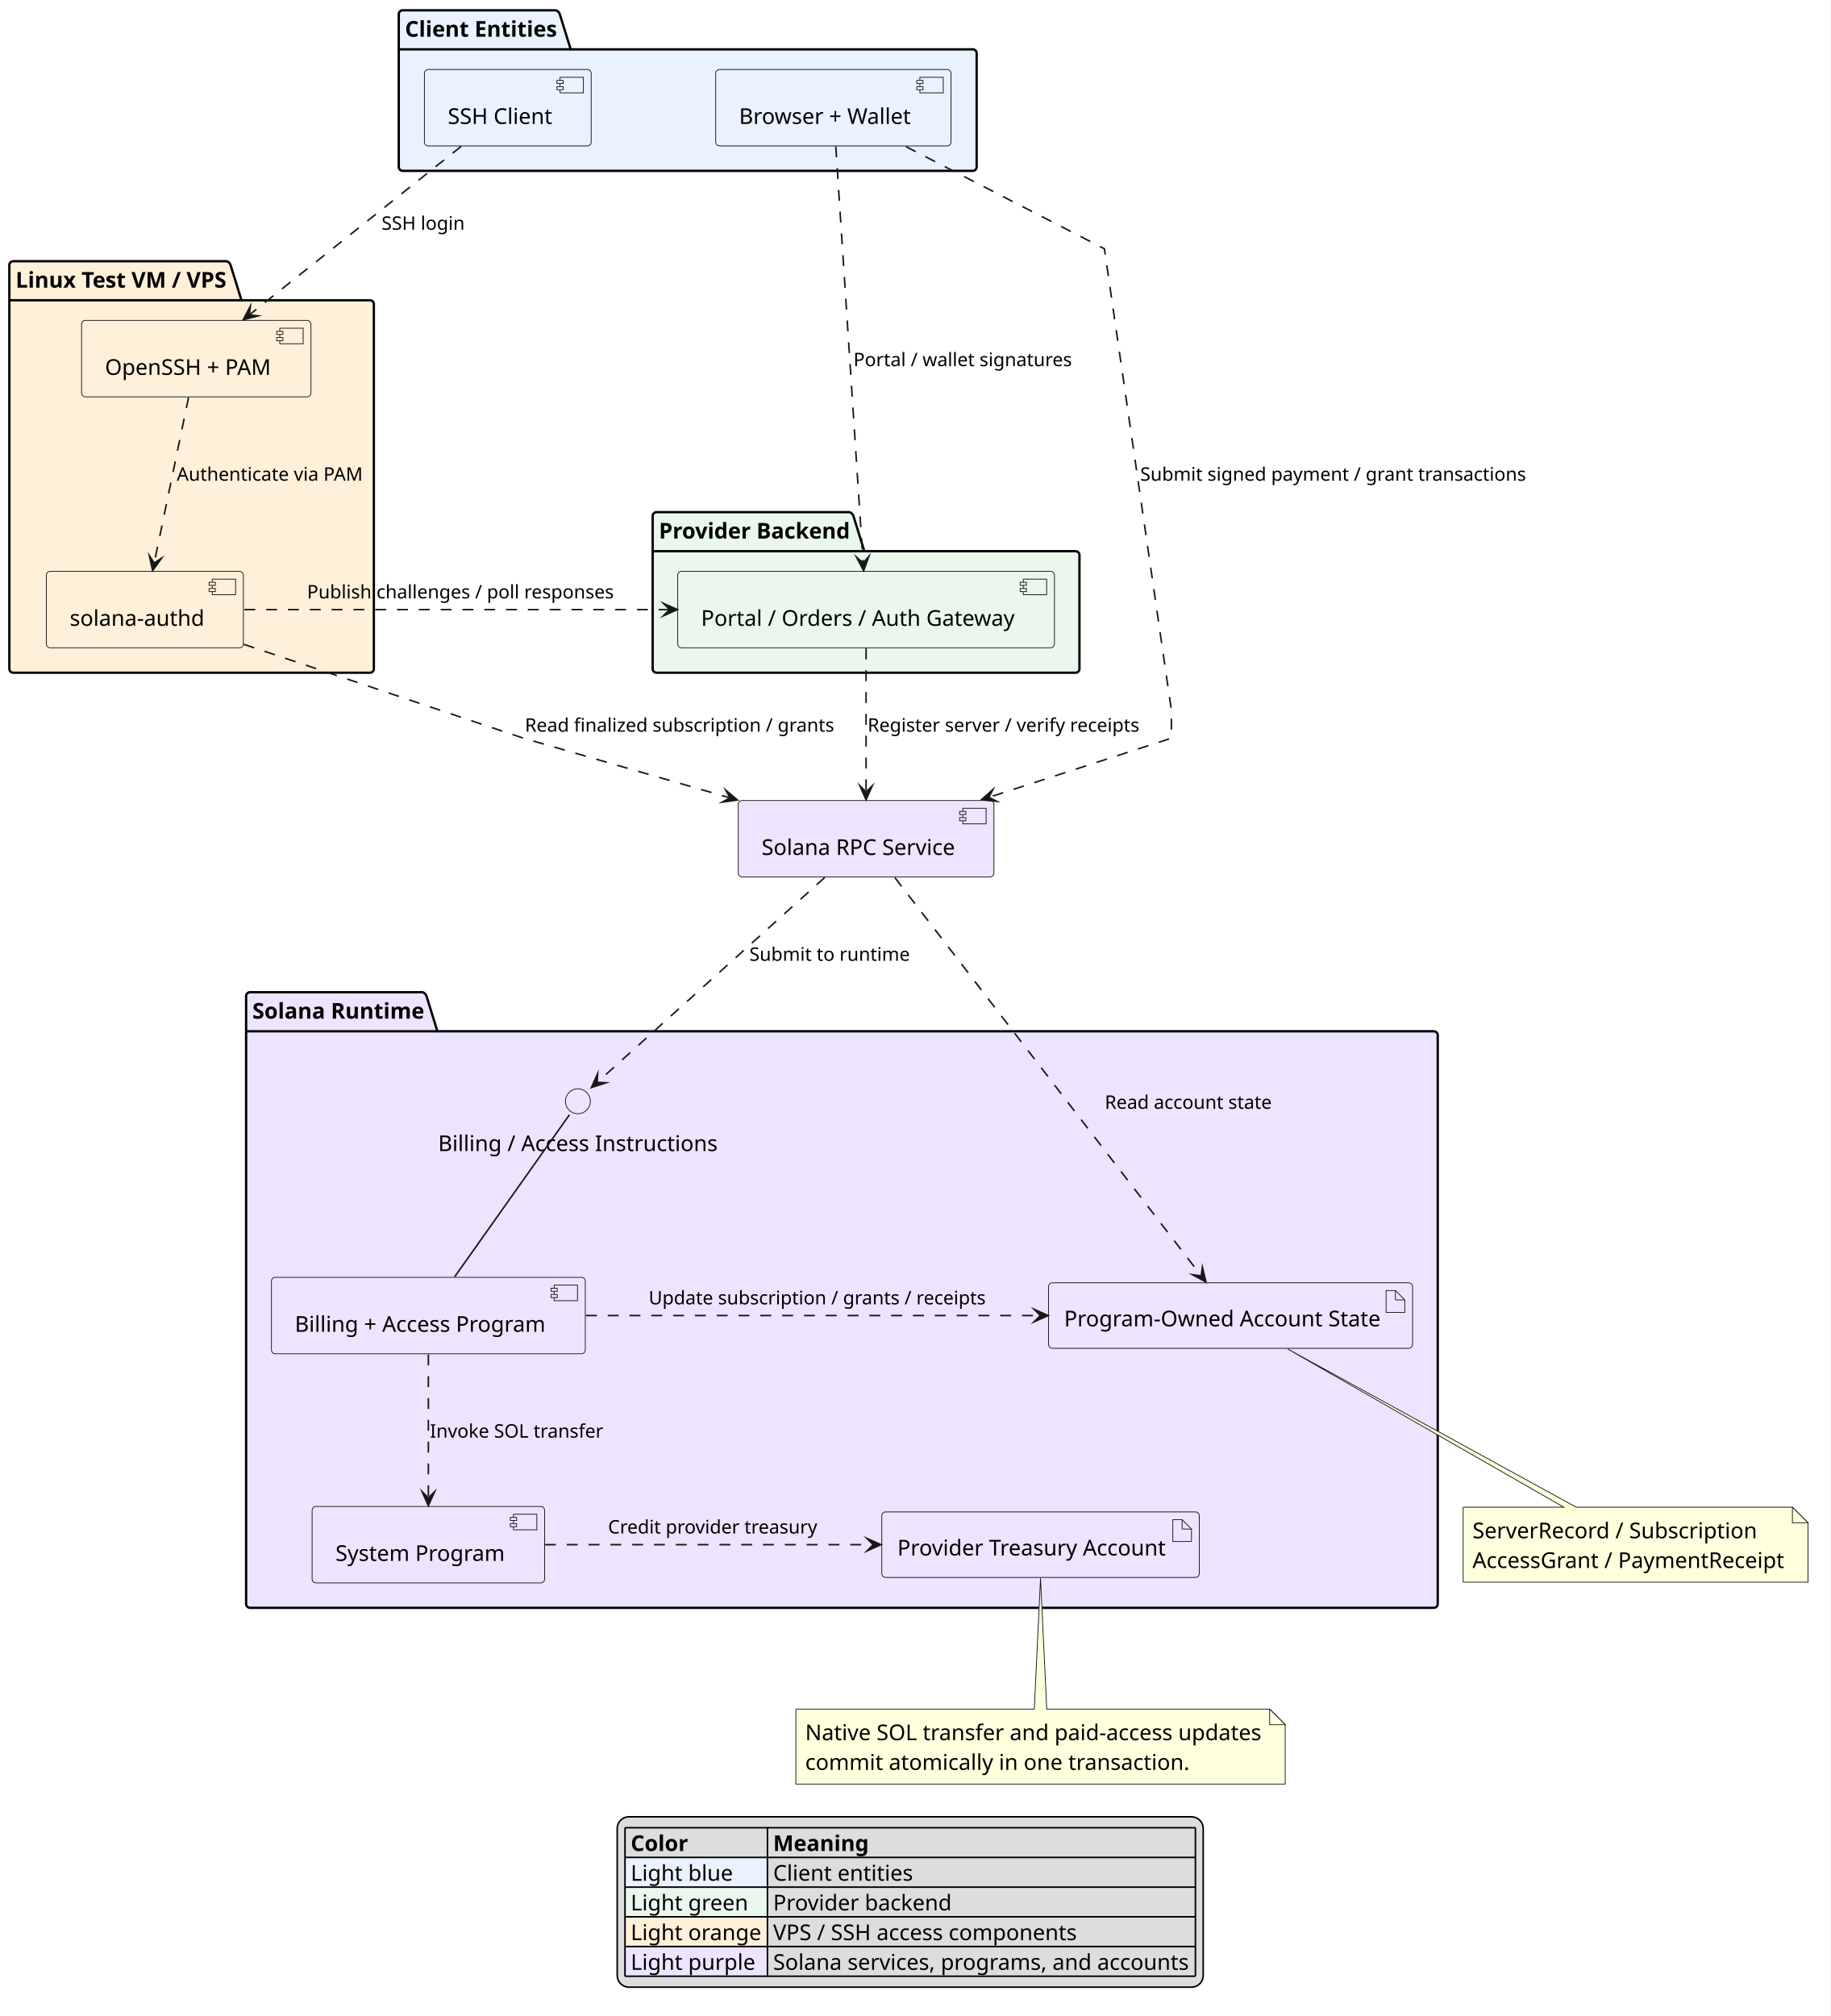
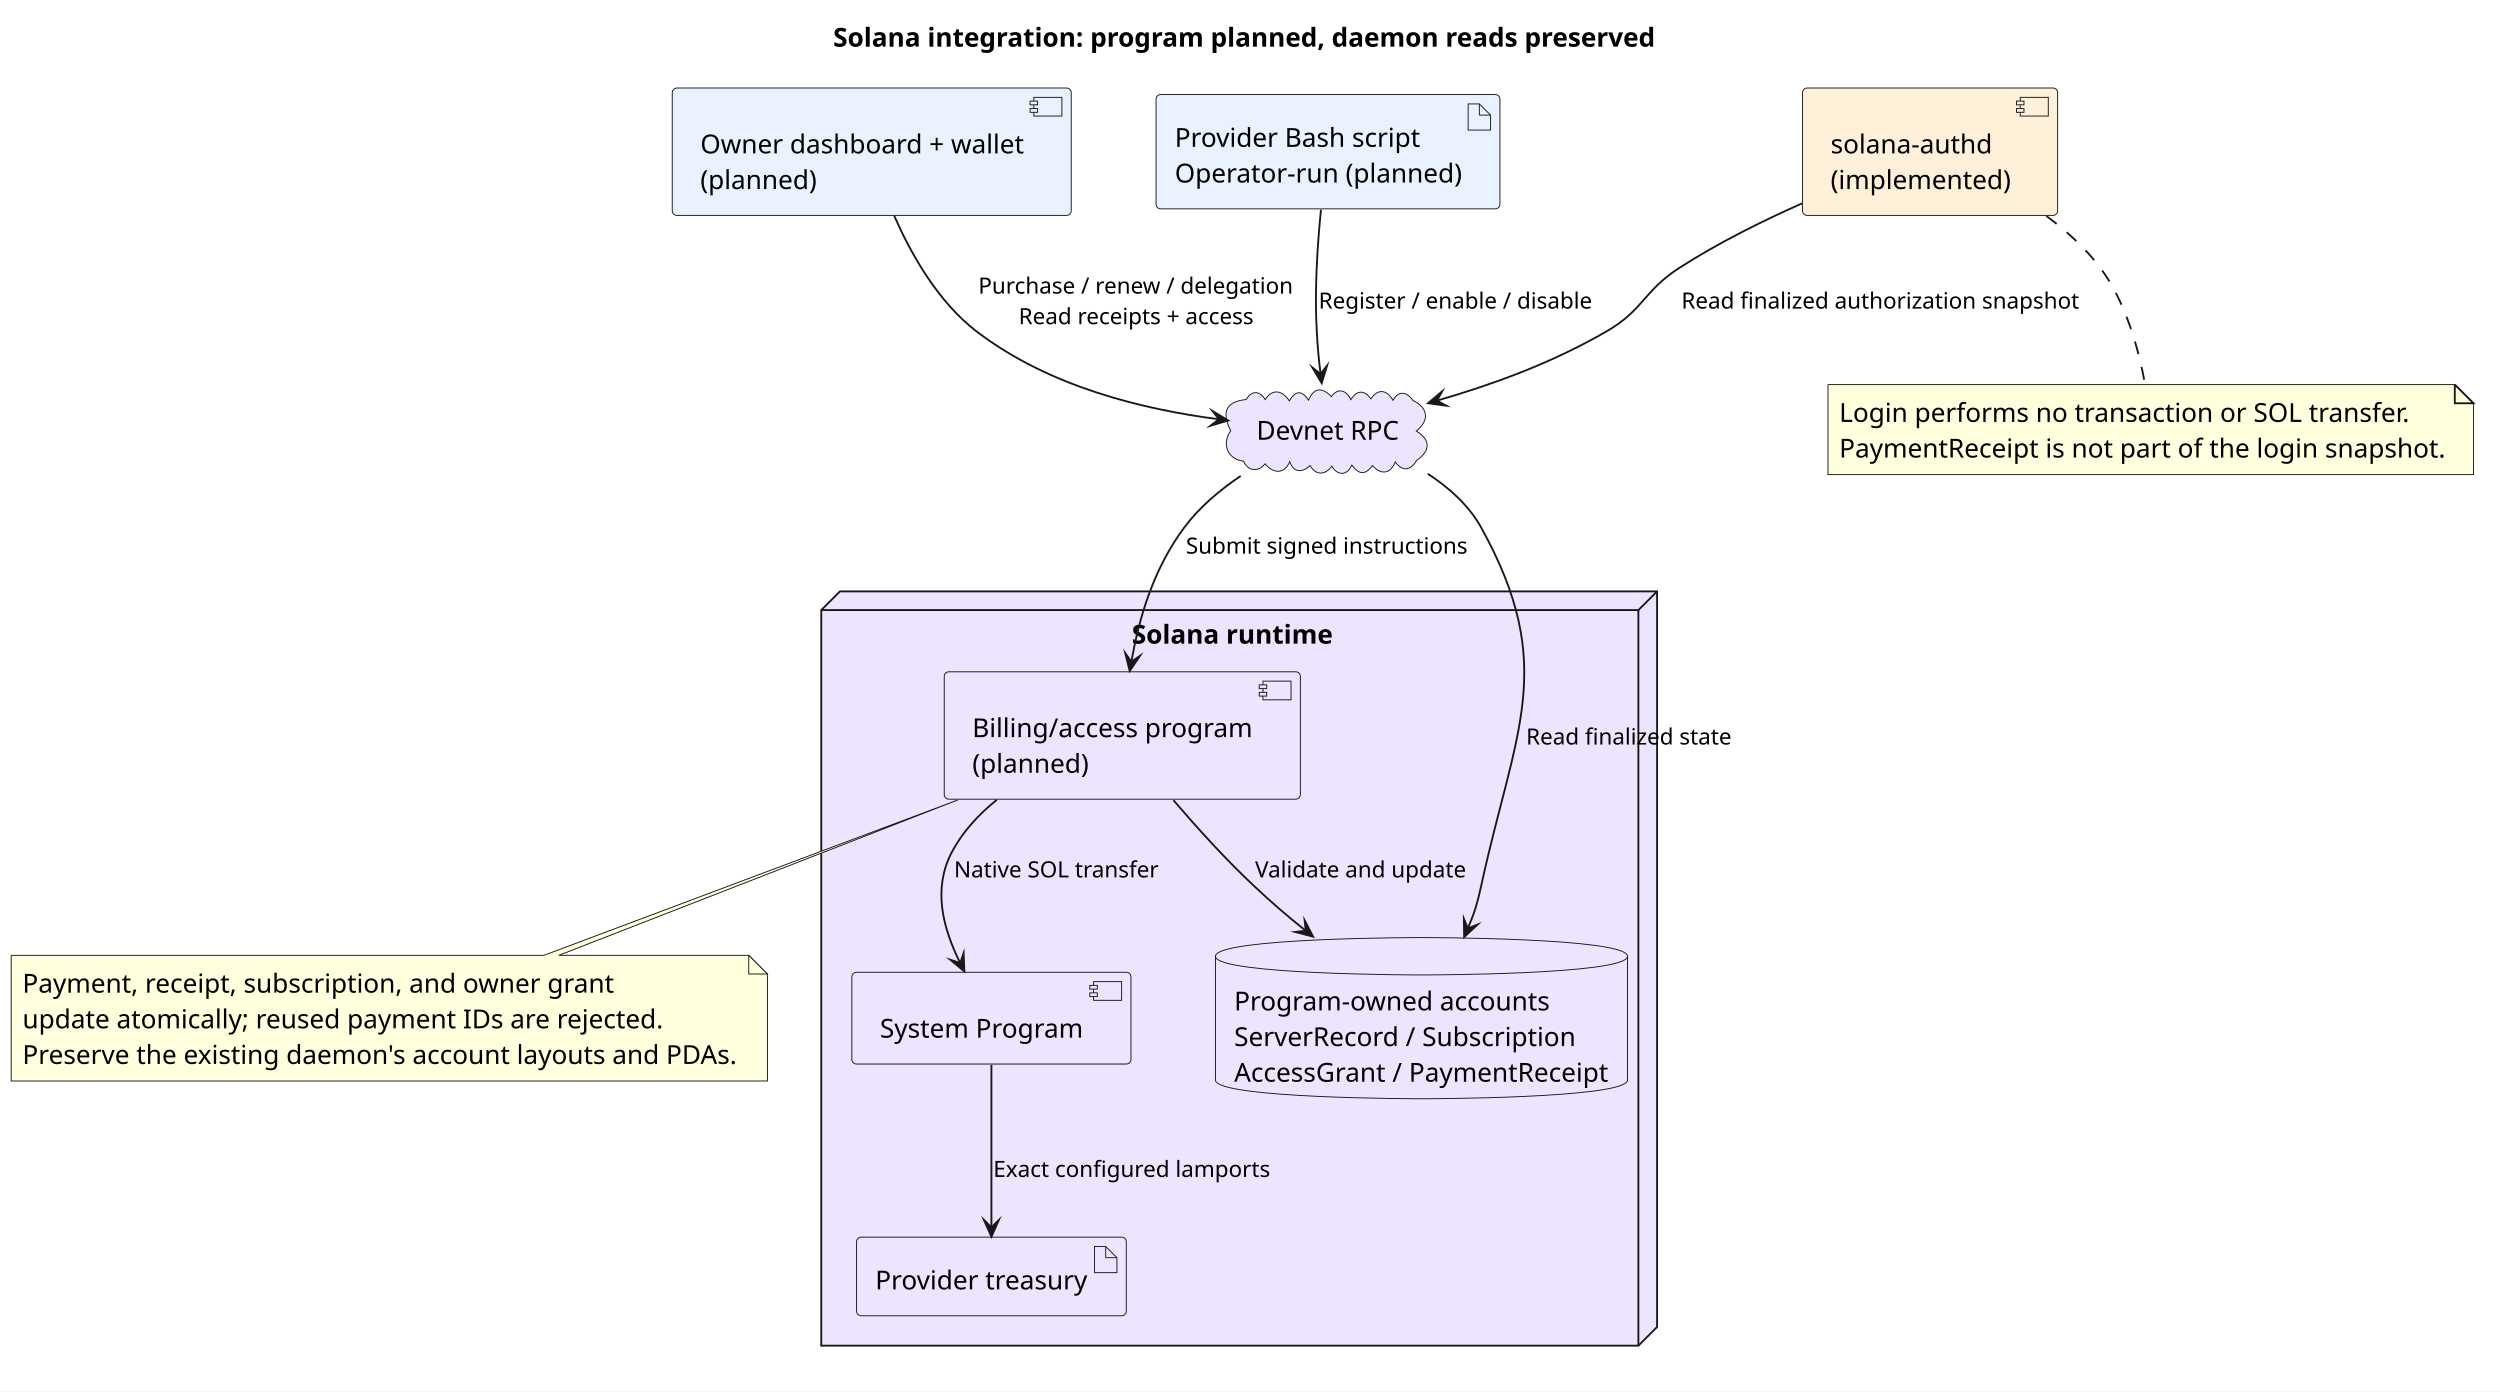
- <svg xmlns="http://www.w3.org/2000/svg" version="1.1" data-diagram-type="DESCRIPTION" style="width:1175px;height:1294px;background:#FFFFFF;" width="1175px" height="1294px" viewBox="0 0 1175 1294" zoomAndPan="magnify" preserveAspectRatio="none" contentStyleType="text/css">
+ <svg xmlns="http://www.w3.org/2000/svg" contentStyleType="text/css" data-diagram-type="DESCRIPTION" height="744px" preserveAspectRatio="none" style="width:1337px;height:744px;background:#FFFFFF;" version="1.1" viewBox="0 0 1337 744" width="1337px" zoomAndPan="magnify">
  <rect width="100%" height="100%" fill="#FFFFFF" />
  <defs />
-   <g font-family="sans-serif" lengthAdjust="spacing">
-     <g class="cluster" data-qualified-name="Client Entities" id="ent0001" data-source-line="11">
-       <path d="M258.5,6.602 L356.87,6.602 A3.75,3.75 0 0 1 359.37,9.102 L366.37,31.67 L624.5,31.67 A2.5,2.5 0 0 1 627,34.17 L627,107.162 A2.5,2.5 0 0 1 624.5,109.662 L258.5,109.662 A2.5,2.5 0 0 1 256,107.162 L256,9.102 A2.5,2.5 0 0 1 258.5,6.602" style="stroke:#000;stroke-width:1.5;" fill="#EAF2FF" />
-       <line x1="256" y1="31.67" x2="366.37" y2="31.67" style="stroke:#000;stroke-width:1.5;" />
-       <text x="260" y="23.568" fill="#000" font-size="14" textLength="97.37" font-weight="700">Client Entities</text>
+   <g>
+     <g class="title" data-source-line="7">
+       <text fill="#000000" font-family="sans-serif" font-size="14" font-weight="700" lengthAdjust="spacing" textLength="439.682" x="445.571" y="24.966">Solana integration: program planned, daemon reads preserved</text>
    </g>
-     <g class="cluster" data-qualified-name="Provider Backend" id="ent0005" data-source-line="16">
-       <path d="M421.5,328.732 L545.392,328.732 A3.75,3.75 0 0 1 547.892,331.232 L554.892,353.8 L690.5,353.8 A2.5,2.5 0 0 1 693,356.3 L693,429.302 A2.5,2.5 0 0 1 690.5,431.802 L421.5,431.802 A2.5,2.5 0 0 1 419,429.302 L419,331.232 A2.5,2.5 0 0 1 421.5,328.732" style="stroke:#000;stroke-width:1.5;" fill="#EAF7ED" />
-       <line x1="419" y1="353.8" x2="554.892" y2="353.8" style="stroke:#000;stroke-width:1.5;" />
-       <text x="423" y="345.698" fill="#000" font-size="14" textLength="122.892" font-weight="700">Provider Backend</text>
+     <g class="cluster" data-qualified-name="Solana runtime" data-source-line="15" id="ent0005">
+       <polygon fill="#EDE4FF" points="439.21,326.268,449.21,316.268,886.21,316.268,886.21,709.678,876.21,719.678,439.21,719.678,439.21,326.268" style="stroke:#181818;stroke-width:1;stroke-linejoin:miter;stroke-miterlimit:10;" />
+       <line style="stroke:#181818;stroke-width:1;" x1="876.21" x2="886.21" y1="326.268" y2="316.268" />
+       <line style="stroke:#181818;stroke-width:1;" x1="439.21" x2="876.21" y1="326.268" y2="326.268" />
+       <line style="stroke:#181818;stroke-width:1;" x1="876.21" x2="876.21" y1="326.268" y2="719.678" />
+       <text fill="#000000" font-family="sans-serif" font-size="14" font-weight="700" lengthAdjust="spacing" textLength="106.876" x="605.272" y="344.234">Solana runtime</text>
    </g>
-     <g class="cluster" data-qualified-name="Linux Test VM . VPS" id="ent0007" data-source-line="19">
-       <path d="M8.5,167.662 L145.523,167.662 A3.75,3.75 0 0 1 148.023,170.162 L155.023,192.73 L237.5,192.73 A2.5,2.5 0 0 1 240,195.23 L240,429.302 A2.5,2.5 0 0 1 237.5,431.802 L8.5,431.802 A2.5,2.5 0 0 1 6,429.302 L6,170.162 A2.5,2.5 0 0 1 8.5,167.662" style="stroke:#000;stroke-width:1.5;" fill="#FFF0D9" />
-       <line x1="6" y1="192.73" x2="155.023" y2="192.73" style="stroke:#000;stroke-width:1.5;" />
-       <text x="10" y="184.628" fill="#000" font-size="14" textLength="136.023" font-weight="700">Linux Test VM / VPS</text>
+     <g class="entity" data-qualified-name="Solana runtime.Program" data-source-line="16" id="ent0006">
+       <rect fill="#EDE4FF" height="68.136" rx="2.5" ry="2.5" style="stroke:#181818;stroke-width:0.5;" width="190.457" x="504.98" y="359.268" />
+       <rect fill="#EDE4FF" height="10" style="stroke:#181818;stroke-width:0.5;" width="15" x="675.437" y="364.268" />
+       <rect fill="#EDE4FF" height="2" style="stroke:#181818;stroke-width:0.5;" width="4" x="673.437" y="366.268" />
+       <rect fill="#EDE4FF" height="2" style="stroke:#181818;stroke-width:0.5;" width="4" x="673.437" y="370.268" />
+       <text fill="#000000" font-family="sans-serif" font-size="14" lengthAdjust="spacing" textLength="150.457" x="519.98" y="394.234">Billing/access program</text>
+       <text fill="#000000" font-family="sans-serif" font-size="14" lengthAdjust="spacing" textLength="62.286" x="519.98" y="413.302">(planned)</text>
    </g>
-     <g class="cluster" data-qualified-name="Solana Runtime" id="ent0011" data-source-line="24">
-       <path d="M160.5,636.872 L271.302,636.872 A3.75,3.75 0 0 1 273.802,639.372 L280.802,661.94 L920.5,661.94 A2.5,2.5 0 0 1 923,664.44 L923,1029.502 A2.5,2.5 0 0 1 920.5,1032.002 L160.5,1032.002 A2.5,2.5 0 0 1 158,1029.502 L158,639.372 A2.5,2.5 0 0 1 160.5,636.872" style="stroke:#000;stroke-width:1.5;" fill="#EDE4FF" />
-       <line x1="158" y1="661.94" x2="280.802" y2="661.94" style="stroke:#000;stroke-width:1.5;" />
-       <text x="162" y="653.838" fill="#000" font-size="14" textLength="109.802" font-weight="700">Solana Runtime</text>
+     <g class="entity" data-qualified-name="Solana runtime.Accounts" data-source-line="17" id="ent0007">
+       <path d="M650.02,511.408 C650.02,501.408 760.204,501.408 760.204,501.408 C760.204,501.408 870.387,501.408 870.387,511.408 L870.387,577.612 C870.387,587.612 760.204,587.612 760.204,587.612 C760.204,587.612 650.02,587.612 650.02,577.612 L650.02,511.408" fill="#EDE4FF" style="stroke:#181818;stroke-width:0.5;" />
+       <path d="M650.02,511.408 C650.02,521.408 760.204,521.408 760.204,521.408 C760.204,521.408 870.387,521.408 870.387,511.408" fill="none" style="stroke:#181818;stroke-width:0.5;" />
+       <text fill="#000000" font-family="sans-serif" font-size="14" lengthAdjust="spacing" textLength="169.665" x="660.02" y="540.374">Program-owned accounts</text>
+       <text fill="#000000" font-family="sans-serif" font-size="14" lengthAdjust="spacing" textLength="182.993" x="660.02" y="559.442">ServerRecord / Subscription</text>
+       <text fill="#000000" font-family="sans-serif" font-size="14" lengthAdjust="spacing" textLength="200.367" x="660.02" y="578.51">AccessGrant / PaymentReceipt</text>
    </g>
-     <g class="entity" data-qualified-name="Client Entities.Browser" id="ent0002" data-source-line="12">
-       <rect x="459.46" y="44.602" width="151.076" height="49.068" fill="#EAF2FF" style="stroke:#181818;stroke-width:0.5;" rx="2.5" ry="2.5" />
-       <rect x="590.536" y="49.602" width="15" height="10" fill="#EAF2FF" style="stroke:#181818;stroke-width:0.5;" />
-       <rect x="588.536" y="51.602" width="4" height="2" fill="#EAF2FF" style="stroke:#181818;stroke-width:0.5;" />
-       <rect x="588.536" y="55.602" width="4" height="2" fill="#EAF2FF" style="stroke:#181818;stroke-width:0.5;" />
-       <text x="474.46" y="79.568" fill="#000" font-size="14" textLength="111.076">Browser + Wallet</text>
+     <g class="entity" data-qualified-name="Solana runtime.System" data-source-line="18" id="ent0008">
+       <rect fill="#EDE4FF" height="49.068" rx="2.5" ry="2.5" style="stroke:#181818;stroke-width:0.5;" width="149.27" x="455.57" y="519.978" />
+       <rect fill="#EDE4FF" height="10" style="stroke:#181818;stroke-width:0.5;" width="15" x="584.84" y="524.978" />
+       <rect fill="#EDE4FF" height="2" style="stroke:#181818;stroke-width:0.5;" width="4" x="582.84" y="526.978" />
+       <rect fill="#EDE4FF" height="2" style="stroke:#181818;stroke-width:0.5;" width="4" x="582.84" y="530.978" />
+       <text fill="#000000" font-family="sans-serif" font-size="14" lengthAdjust="spacing" textLength="109.27" x="470.57" y="554.944">System Program</text>
    </g>
-     <g class="entity" data-qualified-name="Client Entities.SSH" id="ent0003" data-source-line="13">
-       <rect x="272.47" y="44.602" width="107.06" height="49.068" fill="#EAF2FF" style="stroke:#181818;stroke-width:0.5;" rx="2.5" ry="2.5" />
-       <rect x="359.53" y="49.602" width="15" height="10" fill="#EAF2FF" style="stroke:#181818;stroke-width:0.5;" />
-       <rect x="357.53" y="51.602" width="4" height="2" fill="#EAF2FF" style="stroke:#181818;stroke-width:0.5;" />
-       <rect x="357.53" y="55.602" width="4" height="2" fill="#EAF2FF" style="stroke:#181818;stroke-width:0.5;" />
-       <text x="287.47" y="79.568" fill="#000" font-size="14" textLength="67.06">SSH Client</text>
+     <g class="entity" data-qualified-name="Solana runtime.Treasury" data-source-line="19" id="ent0009">
+       <rect fill="#EDE4FF" height="42.068" rx="2.5" ry="2.5" style="stroke:#181818;stroke-width:0.5;" width="144.24" x="458.09" y="661.608" />
+       <polygon fill="#EDE4FF" points="585.33,666.608,585.33,680.608,597.33,680.608,597.33,672.608,591.33,666.608,585.33,666.608" style="stroke:#181818;stroke-width:0.5;stroke-linejoin:miter;stroke-miterlimit:10;" />
+       <line style="stroke:#181818;stroke-width:0.5;" x1="591.33" x2="591.33" y1="666.608" y2="672.608" />
+       <line style="stroke:#181818;stroke-width:0.5;" x1="597.33" x2="591.33" y1="672.608" y2="672.608" />
+       <text fill="#000000" font-family="sans-serif" font-size="14" lengthAdjust="spacing" textLength="114.24" x="468.09" y="689.574">Provider treasury</text>
    </g>
-     <g class="entity" data-qualified-name="Provider Backend.Backend" id="ent0006" data-source-line="17">
-       <rect x="435.07" y="366.732" width="241.865" height="49.068" fill="#EAF7ED" style="stroke:#181818;stroke-width:0.5;" rx="2.5" ry="2.5" />
-       <rect x="656.935" y="371.732" width="15" height="10" fill="#EAF7ED" style="stroke:#181818;stroke-width:0.5;" />
-       <rect x="654.935" y="373.732" width="4" height="2" fill="#EAF7ED" style="stroke:#181818;stroke-width:0.5;" />
-       <rect x="654.935" y="377.732" width="4" height="2" fill="#EAF7ED" style="stroke:#181818;stroke-width:0.5;" />
-       <text x="450.07" y="401.698" fill="#000" font-size="14" textLength="201.865">Portal / Orders / Auth Gateway</text>
+     <g class="entity" data-qualified-name="Browser" data-source-line="10" id="ent0001">
+       <rect fill="#EAF2FF" height="68.136" rx="2.5" ry="2.5" style="stroke:#181818;stroke-width:0.5;" width="213.375" x="359.52" y="47.068" />
+       <rect fill="#EAF2FF" height="10" style="stroke:#181818;stroke-width:0.5;" width="15" x="552.895" y="52.068" />
+       <rect fill="#EAF2FF" height="2" style="stroke:#181818;stroke-width:0.5;" width="4" x="550.895" y="54.068" />
+       <rect fill="#EAF2FF" height="2" style="stroke:#181818;stroke-width:0.5;" width="4" x="550.895" y="58.068" />
+       <text fill="#000000" font-family="sans-serif" font-size="14" lengthAdjust="spacing" textLength="173.375" x="374.52" y="82.034">Owner dashboard + wallet</text>
+       <text fill="#000000" font-family="sans-serif" font-size="14" lengthAdjust="spacing" textLength="62.286" x="374.52" y="101.102">(planned)</text>
    </g>
-     <g class="entity" data-qualified-name="Linux Test VM . VPS.SSHAccess" id="ent0008" data-source-line="20">
-       <rect x="52.38" y="205.662" width="147.24" height="49.068" fill="#FFF0D9" style="stroke:#181818;stroke-width:0.5;" rx="2.5" ry="2.5" />
-       <rect x="179.62" y="210.662" width="15" height="10" fill="#FFF0D9" style="stroke:#181818;stroke-width:0.5;" />
-       <rect x="177.62" y="212.662" width="4" height="2" fill="#FFF0D9" style="stroke:#181818;stroke-width:0.5;" />
-       <rect x="177.62" y="216.662" width="4" height="2" fill="#FFF0D9" style="stroke:#181818;stroke-width:0.5;" />
-       <text x="67.38" y="240.628" fill="#000" font-size="14" textLength="107.24">OpenSSH + PAM</text>
+     <g class="entity" data-qualified-name="Setup" data-source-line="11" id="ent0002">
+       <rect fill="#EAF2FF" height="61.136" rx="2.5" ry="2.5" style="stroke:#181818;stroke-width:0.5;" width="183.901" x="618.26" y="50.568" />
+       <polygon fill="#EAF2FF" points="785.161,55.568,785.161,69.568,797.161,69.568,797.161,61.568,791.161,55.568,785.161,55.568" style="stroke:#181818;stroke-width:0.5;stroke-linejoin:miter;stroke-miterlimit:10;" />
+       <line style="stroke:#181818;stroke-width:0.5;" x1="791.161" x2="791.161" y1="55.568" y2="61.568" />
+       <line style="stroke:#181818;stroke-width:0.5;" x1="797.161" x2="791.161" y1="61.568" y2="61.568" />
+       <text fill="#000000" font-family="sans-serif" font-size="14" lengthAdjust="spacing" textLength="131.81" x="628.26" y="78.534">Provider Bash script</text>
+       <text fill="#000000" font-family="sans-serif" font-size="14" lengthAdjust="spacing" textLength="153.901" x="628.26" y="97.602">Operator-run (planned)</text>
    </g>
-     <g class="entity" data-qualified-name="Linux Test VM . VPS.AuthD" id="ent0009" data-source-line="21">
-       <rect x="29.76" y="366.732" width="126.478" height="49.068" fill="#FFF0D9" style="stroke:#181818;stroke-width:0.5;" rx="2.5" ry="2.5" />
-       <rect x="136.238" y="371.732" width="15" height="10" fill="#FFF0D9" style="stroke:#181818;stroke-width:0.5;" />
-       <rect x="134.238" y="373.732" width="4" height="2" fill="#FFF0D9" style="stroke:#181818;stroke-width:0.5;" />
-       <rect x="134.238" y="377.732" width="4" height="2" fill="#FFF0D9" style="stroke:#181818;stroke-width:0.5;" />
-       <text x="44.76" y="401.698" fill="#000" font-size="14" textLength="86.478">solana-authd</text>
+     <g class="entity" data-qualified-name="AuthD" data-source-line="12" id="ent0003">
+       <rect fill="#FFF0D9" height="68.136" rx="2.5" ry="2.5" style="stroke:#181818;stroke-width:0.5;" width="136.418" x="964" y="47.068" />
+       <rect fill="#FFF0D9" height="10" style="stroke:#181818;stroke-width:0.5;" width="15" x="1080.418" y="52.068" />
+       <rect fill="#FFF0D9" height="2" style="stroke:#181818;stroke-width:0.5;" width="4" x="1078.418" y="54.068" />
+       <rect fill="#FFF0D9" height="2" style="stroke:#181818;stroke-width:0.5;" width="4" x="1078.418" y="58.068" />
+       <text fill="#000000" font-family="sans-serif" font-size="14" lengthAdjust="spacing" textLength="86.478" x="979" y="82.034">solana-authd</text>
+       <text fill="#000000" font-family="sans-serif" font-size="14" lengthAdjust="spacing" textLength="96.418" x="979" y="101.102">(implemented)</text>
    </g>
-     <g class="entity" data-qualified-name="Solana Runtime.Instructions" id="ent0012" data-source-line="25">
-       <ellipse cx="371" cy="706.872" rx="8" ry="8" fill="#EDE4FF" style="stroke:#181818;stroke-width:0.5;" />
-       <text x="281.281" y="738.838" fill="#000" font-size="14" textLength="179.437">Billing / Access Instructions</text>
+     <g class="entity" data-qualified-name="RPC" data-source-line="13" id="ent0004">
+       <path d="M666.537,213.651 C669.312,208.576 673.869,208.936 676.601,213.694 C680.683,207.468 686.032,208.893 689.49,214.381 C692.809,208.893 696.066,208.466 699.808,213.983 C702.7,207.078 707.255,207.04 711.99,212.109 C715.806,206.869 720.199,208.969 722.481,213.72 C725.615,208.589 729.645,208.374 733.167,213.307 C737.009,207.464 741.914,208.587 744.982,214.112 C748.051,208.407 752.694,209.706 755.67,214.21 C763.899,218.021 764.58,225.035 757.418,230.497 C765.438,235.461 764.919,241.142 757.586,246.27 C754.403,251.674 750.114,252.414 746.186,247.06 C743.526,253.727 738.464,253.985 733.949,249.01 C729.982,254.396 726.663,253.659 722.945,248.745 C720.536,254.434 715.27,254.577 712.266,249.327 C708.856,254.065 703.756,254.482 700.64,248.993 C696.614,252.774 691.903,253.054 689.769,246.919 C686.769,253.94 680.631,253.178 676.591,248.046 C673.046,252.525 667.418,252.161 665.065,246.669 C656.258,245.52 653.303,237.274 658.179,230.351 C653.462,220.948 654.882,214.859 666.537,213.651" fill="#EDE4FF" style="stroke:#181818;stroke-width:0.5;" />
+       <text fill="#000000" font-family="sans-serif" font-size="14" lengthAdjust="spacing" textLength="76.496" x="671.96" y="235.164">Devnet RPC</text>
    </g>
-     <g class="entity" data-qualified-name="Solana Runtime.Program" id="ent0013" data-source-line="26">
-       <rect x="174.26" y="819.872" width="201.489" height="49.068" fill="#EDE4FF" style="stroke:#181818;stroke-width:0.5;" rx="2.5" ry="2.5" />
-       <rect x="355.749" y="824.872" width="15" height="10" fill="#EDE4FF" style="stroke:#181818;stroke-width:0.5;" />
-       <rect x="353.749" y="826.872" width="4" height="2" fill="#EDE4FF" style="stroke:#181818;stroke-width:0.5;" />
-       <rect x="353.749" y="830.872" width="4" height="2" fill="#EDE4FF" style="stroke:#181818;stroke-width:0.5;" />
-       <text x="189.26" y="854.838" fill="#000" font-size="14" textLength="161.489">Billing + Access Program</text>
+     <g class="entity" data-qualified-name="GMN18" data-source-line="32" id="ent0019">
+       <path d="M6,510.908 L6,578.112 A0,0 0 0 0 6,578.112 L410.417,578.112 A0,0 0 0 0 410.417,578.112 L410.417,520.908 L400.417,510.908 L298.87,510.908 L512.24,427.818 L290.87,510.908 L6,510.908 A0,0 0 0 0 6,510.908" fill="#FEFFDD" style="stroke:#181818;stroke-width:0.5;" />
+       <path d="M400.417,510.908 L400.417,520.908 L410.417,520.908 L400.417,510.908" fill="#FEFFDD" style="stroke:#181818;stroke-width:0.5;" />
+       <text fill="#000000" font-family="sans-serif" font-size="14" lengthAdjust="spacing" textLength="317.239" x="12" y="530.874">Payment, receipt, subscription, and owner grant</text>
+       <text fill="#000000" font-family="sans-serif" font-size="14" lengthAdjust="spacing" textLength="343.545" x="12" y="549.942">update atomically; reused payment IDs are rejected.</text>
+       <text fill="#000000" font-family="sans-serif" font-size="14" lengthAdjust="spacing" textLength="383.417" x="12" y="569.01">Preserve the existing daemon's account layouts and PDAs.</text>
    </g>
-     <g class="entity" data-qualified-name="Solana Runtime.Accounts" id="ent0014" data-source-line="27">
-       <rect x="673.15" y="823.372" width="233.699" height="42.068" fill="#EDE4FF" style="stroke:#181818;stroke-width:0.5;" rx="2.5" ry="2.5" />
-       <polygon points="889.849,828.372,889.849,842.372,901.849,842.372,901.849,834.372,895.849,828.372,889.849,828.372" fill="#EDE4FF" style="stroke:#181818;stroke-width:0.5;stroke-linejoin:miter;stroke-miterlimit:10;" />
-       <line x1="895.849" y1="828.372" x2="895.849" y2="834.372" style="stroke:#181818;stroke-width:0.5;" />
-       <line x1="901.849" y1="834.372" x2="895.849" y2="834.372" style="stroke:#181818;stroke-width:0.5;" />
-       <text x="683.15" y="851.338" fill="#000" font-size="14" textLength="203.699">Program-Owned Account State</text>
+     <g class="entity" data-qualified-name="GMN21" data-source-line="37" id="ent0022">
+       <path d="M977.6,205.668 L977.6,253.804 L1322.825,253.804 L1322.825,215.668 L1312.825,205.668 L977.6,205.668" fill="#FEFFDD" style="stroke:#181818;stroke-width:0.5;" />
+       <path d="M1312.825,205.668 L1312.825,215.668 L1322.825,215.668 L1312.825,205.668" fill="#FEFFDD" style="stroke:#181818;stroke-width:1;" />
+       <text fill="#000000" font-family="sans-serif" font-size="14" lengthAdjust="spacing" textLength="307.705" x="983.6" y="225.634">Login performs no transaction or SOL transfer.</text>
+       <text fill="#000000" font-family="sans-serif" font-size="14" lengthAdjust="spacing" textLength="324.225" x="983.6" y="244.702">PaymentReceipt is not part of the login snapshot.</text>
    </g>
-     <g class="entity" data-qualified-name="Solana Runtime.System" id="ent0015" data-source-line="28">
-       <rect x="200.37" y="966.942" width="149.27" height="49.068" fill="#EDE4FF" style="stroke:#181818;stroke-width:0.5;" rx="2.5" ry="2.5" />
-       <rect x="329.64" y="971.942" width="15" height="10" fill="#EDE4FF" style="stroke:#181818;stroke-width:0.5;" />
-       <rect x="327.64" y="973.942" width="4" height="2" fill="#EDE4FF" style="stroke:#181818;stroke-width:0.5;" />
-       <rect x="327.64" y="977.942" width="4" height="2" fill="#EDE4FF" style="stroke:#181818;stroke-width:0.5;" />
-       <text x="215.37" y="1001.908" fill="#000" font-size="14" textLength="109.27">System Program</text>
+     <g class="link" data-entity-1="ent0001" data-entity-2="ent0004" data-link-type="dependency" data-source-line="22" id="lnk10">
+       <path d="M478.15,115.238 C487.22,135.908 501.67,161.488 522.21,177.198 C561.18,207.018 611.362,218.939 651.852,224.239" fill="none" id="Browser-to-RPC" style="stroke:#181818;stroke-width:1;" />
+       <polygon fill="#181818" points="656.81,224.888,648.405,219.754,651.852,224.239,647.367,227.686,656.81,224.888" style="stroke:#181818;stroke-width:1;stroke-linejoin:miter;stroke-miterlimit:10;" />
+       <text fill="#000000" font-family="sans-serif" font-size="12" lengthAdjust="spacing" textLength="169.033" x="523.21" y="157.026">Purchase / renew / delegation</text>
+       <text fill="#000000" font-family="sans-serif" font-size="12" lengthAdjust="spacing" textLength="125.893" x="544.78" y="173.37">Read receipts + access</text>
    </g>
-     <g class="entity" data-qualified-name="Solana Runtime.Treasury" id="ent0016" data-source-line="29">
-       <rect x="566.09" y="970.442" width="203.823" height="42.068" fill="#EDE4FF" style="stroke:#181818;stroke-width:0.5;" rx="2.5" ry="2.5" />
-       <polygon points="752.913,975.442,752.913,989.442,764.913,989.442,764.913,981.442,758.913,975.442,752.913,975.442" fill="#EDE4FF" style="stroke:#181818;stroke-width:0.5;stroke-linejoin:miter;stroke-miterlimit:10;" />
-       <line x1="758.913" y1="975.442" x2="758.913" y2="981.442" style="stroke:#181818;stroke-width:0.5;" />
-       <line x1="764.913" y1="981.442" x2="758.913" y2="981.442" style="stroke:#181818;stroke-width:0.5;" />
-       <text x="576.09" y="998.408" fill="#000" font-size="14" textLength="173.823">Provider Treasury Account</text>
+     <g class="link" data-entity-1="ent0002" data-entity-2="ent0004" data-link-type="dependency" data-source-line="23" id="lnk11">
+       <path d="M706.46,112.098 C704.58,130.818 702.94,155.408 704.21,177.198 C704.74,186.288 705.17,191.255 706.24,199.965" fill="none" id="Setup-to-RPC" style="stroke:#181818;stroke-width:1;" />
+       <polygon fill="#181818" points="706.85,204.928,709.723,195.507,706.24,199.965,701.783,196.483,706.85,204.928" style="stroke:#181818;stroke-width:1;stroke-linejoin:miter;stroke-miterlimit:10;" />
+       <text fill="#000000" font-family="sans-serif" font-size="12" lengthAdjust="spacing" textLength="146.281" x="705.21" y="165.026">Register / enable / disable</text>
    </g>
-     <g class="entity" data-qualified-name="RPC" id="ent0010" data-source-line="23">
-       <rect x="473.93" y="513.802" width="164.138" height="49.068" fill="#EDE4FF" style="stroke:#181818;stroke-width:0.5;" rx="2.5" ry="2.5" />
-       <rect x="618.068" y="518.802" width="15" height="10" fill="#EDE4FF" style="stroke:#181818;stroke-width:0.5;" />
-       <rect x="616.068" y="520.802" width="4" height="2" fill="#EDE4FF" style="stroke:#181818;stroke-width:0.5;" />
-       <rect x="616.068" y="524.802" width="4" height="2" fill="#EDE4FF" style="stroke:#181818;stroke-width:0.5;" />
-       <text x="488.93" y="548.768" fill="#000" font-size="14" textLength="124.138">Solana RPC Service</text>
+     <g class="link" data-entity-1="ent0003" data-entity-2="ent0004" data-link-type="dependency" data-source-line="24" id="lnk12">
+       <path d="M963.76,108.758 C942.09,118.368 918.52,130.118 898.21,143.198 C878.88,155.658 879.11,165.678 859.21,177.198 C829.48,194.418 797.893,205.748 768.523,214.248" fill="none" id="AuthD-to-RPC" style="stroke:#181818;stroke-width:1;" />
+       <polygon fill="#181818" points="763.72,215.638,773.477,216.978,768.523,214.248,771.253,209.294,763.72,215.638" style="stroke:#181818;stroke-width:1;stroke-linejoin:miter;stroke-miterlimit:10;" />
+       <text fill="#000000" font-family="sans-serif" font-size="12" lengthAdjust="spacing" textLength="212.774" x="899.21" y="165.026">Read finalized authorization snapshot</text>
    </g>
-     <g class="entity" data-qualified-name="GMN32" id="ent0033" data-source-line="47">
-       <path d="M939.32,967.402 L939.32,1015.538 A0,0 0 0 0 939.32,1015.538 L1160.687,1015.538 A0,0 0 0 0 1160.687,1015.538 L1160.687,977.402 L1150.687,967.402 L1011.89,967.402 L826.7,865.882 L1003.89,967.402 L939.32,967.402 A0,0 0 0 0 939.32,967.402" style="stroke:#181818;stroke-width:0.5;" fill="#FEFFDD" />
-       <path d="M1150.687,967.402 L1150.687,977.402 L1160.687,977.402 L1150.687,967.402" style="stroke:#181818;stroke-width:0.5;" fill="#FEFFDD" />
-       <text x="945.32" y="987.368" fill="#000" font-size="14" textLength="182.993">ServerRecord / Subscription</text>
-       <text x="945.32" y="1006.436" fill="#000" font-size="14" textLength="200.367">AccessGrant / PaymentReceipt</text>
+     <g class="link" data-entity-1="ent0004" data-entity-2="ent0006" data-link-type="dependency" data-source-line="25" id="lnk13">
+       <path d="M663.51,254.548 C652.29,262.118 641.24,271.398 633.21,282.268 C616.62,304.738 609.172,330.625 605.042,353.935" fill="none" id="RPC-to-Program" style="stroke:#181818;stroke-width:1;" />
+       <polygon fill="#181818" points="604.17,358.858,609.679,350.694,605.042,353.935,601.802,349.298,604.17,358.858" style="stroke:#181818;stroke-width:1;stroke-linejoin:miter;stroke-miterlimit:10;" />
+       <text fill="#000000" font-family="sans-serif" font-size="12" lengthAdjust="spacing" textLength="150.637" x="634.21" y="296.096">Submit signed instructions</text>
    </g>
-     <g class="entity" data-qualified-name="GMN35" id="ent0036" data-source-line="51">
-       <path d="M510.92,1097.002 L510.92,1145.138 A0,0 0 0 0 510.92,1145.138 L825.079,1145.138 A0,0 0 0 0 825.079,1145.138 L825.079,1107.002 L815.079,1097.002 L672,1097.002 L668,1012.972 L664,1097.002 L510.92,1097.002 A0,0 0 0 0 510.92,1097.002" style="stroke:#181818;stroke-width:0.5;" fill="#FEFFDD" />
-       <path d="M815.079,1097.002 L815.079,1107.002 L825.079,1107.002 L815.079,1097.002" style="stroke:#181818;stroke-width:0.5;" fill="#FEFFDD" />
-       <text x="516.92" y="1116.968" fill="#000" font-size="14" textLength="293.159">Native SOL transfer and paid-access updates</text>
-       <text x="516.92" y="1136.036" fill="#000" font-size="14" textLength="247.057">commit atomically in one transaction.</text>
+     <g class="link" data-entity-1="ent0004" data-entity-2="ent0007" data-link-type="dependency" data-source-line="26" id="lnk14">
+       <path d="M763.54,253.348 C774.99,260.818 785.62,270.348 792.21,282.268 C833.3,356.618 810.26,390.398 792.21,473.408 C790.19,482.688 788.79,487.618 784.99,496.538" fill="none" id="RPC-to-Accounts" style="stroke:#181818;stroke-width:1;" />
+       <polygon fill="#181818" points="783.03,501.138,790.237,494.426,784.99,496.538,782.877,491.29,783.03,501.138" style="stroke:#181818;stroke-width:1;stroke-linejoin:miter;stroke-miterlimit:10;" />
+       <text fill="#000000" font-family="sans-serif" font-size="12" lengthAdjust="spacing" textLength="109.849" x="816.17" y="398.166">Read finalized state</text>
    </g>
-     <g class="link" data-entity-1="ent0002" data-entity-2="ent0006" id="lnk17" data-source-line="32" data-link-type="dependency">
-       <path d="M536.56,93.932 C540.45,153.202 550.203,301.893 554.103,361.323" style="stroke:#181818;stroke-width:1;stroke-dasharray:7,7;" fill="none" id="Browser-to-Backend" />
-       <polygon points="554.43,366.312,557.832,357.069,554.103,361.323,549.849,357.593,554.43,366.312" fill="#181818" style="stroke:#181818;stroke-width:1;stroke-linejoin:miter;stroke-miterlimit:10;" />
-       <text x="547.9" y="235.03" fill="#000" font-size="12" textLength="140.509">Portal / wallet signatures</text>
+     <g class="link" data-entity-1="ent0006" data-entity-2="ent0007" data-link-type="dependency" data-source-line="27" id="lnk15">
+       <path d="M627.53,427.908 C639.97,442.458 655.24,459.348 670.21,473.408 C680.17,482.758 687.394,489.047 698.344,497.797" fill="none" id="Program-to-Accounts" style="stroke:#181818;stroke-width:1;" />
+       <polygon fill="#181818" points="702.25,500.918,697.716,492.175,698.344,497.797,692.722,498.424,702.25,500.918" style="stroke:#181818;stroke-width:1;stroke-linejoin:miter;stroke-miterlimit:10;" />
+       <text fill="#000000" font-family="sans-serif" font-size="12" lengthAdjust="spacing" textLength="113.113" x="671.21" y="469.236">Validate and update</text>
    </g>
-     <g class="link" data-entity-1="ent0003" data-entity-2="ent0008" id="lnk18" data-source-line="33" data-link-type="dependency">
-       <path d="M296.06,93.942 C258.35,123.932 197.863,172.05 160.063,202.11" style="stroke:#181818;stroke-width:1;stroke-dasharray:7,7;" fill="none" id="SSH-to-SSHAccess" />
-       <polygon points="156.15,205.222,165.684,202.751,160.063,202.11,160.704,196.489,156.15,205.222" fill="#181818" style="stroke:#181818;stroke-width:1;stroke-linejoin:miter;stroke-miterlimit:10;" />
-       <text x="244.91" y="147.49" fill="#000" font-size="12" textLength="53.436">SSH login</text>
+     <g class="link" data-entity-1="ent0006" data-entity-2="ent0008" data-link-type="dependency" data-source-line="28" id="lnk16">
+       <path d="M533.1,427.728 C523.49,435.468 514.94,444.658 509.21,455.408 C498.48,475.528 504.424,496.636 513.524,515.046" fill="none" id="Program-to-System" style="stroke:#181818;stroke-width:1;" />
+       <polygon fill="#181818" points="515.74,519.528,515.338,509.687,513.524,515.046,508.166,513.232,515.74,519.528" style="stroke:#181818;stroke-width:1;stroke-linejoin:miter;stroke-miterlimit:10;" />
+       <text fill="#000000" font-family="sans-serif" font-size="12" lengthAdjust="spacing" textLength="109.669" x="510.21" y="469.236">Native SOL transfer</text>
    </g>
-     <g class="link" data-entity-1="ent0008" data-entity-2="ent0009" id="lnk19" data-source-line="34" data-link-type="dependency">
-       <path d="M121.06,255.012 C114.84,285.002 105.226,331.336 98.986,361.396" style="stroke:#181818;stroke-width:1;stroke-dasharray:7,7;" fill="none" id="SSHAccess-to-AuthD" />
-       <polygon points="97.97,366.292,103.716,358.293,98.986,361.396,95.883,356.667,97.97,366.292" fill="#181818" style="stroke:#181818;stroke-width:1;stroke-linejoin:miter;stroke-miterlimit:10;" />
-       <text x="113.46" y="308.56" fill="#000" font-size="12" textLength="120.013">Authenticate via PAM</text>
+     <g class="link" data-entity-1="ent0008" data-entity-2="ent0009" data-link-type="dependency" data-source-line="29" id="lnk17">
+       <path d="M530.21,569.538 C530.21,595.638 530.21,631.888 530.21,656.408" fill="none" id="System-to-Treasury" style="stroke:#181818;stroke-width:1;" />
+       <polygon fill="#181818" points="530.21,661.408,534.21,652.408,530.21,656.408,526.21,652.408,530.21,661.408" style="stroke:#181818;stroke-width:1;stroke-linejoin:miter;stroke-miterlimit:10;" />
+       <text fill="#000000" font-family="sans-serif" font-size="12" lengthAdjust="spacing" textLength="148.369" x="531.21" y="629.436">Exact configured lamports</text>
    </g>
-     <g class="link" data-entity-1="ent0006" data-entity-2="ent0009" id="lnk21" data-source-line="35" data-link-type="dependency">
-       <path d="M429.89,391.272 C340.66,391.272 227.86,391.272 156.41,391.272" style="stroke:#181818;stroke-width:1;stroke-dasharray:7,7;" fill="none" id="Backend-backto-AuthD" />
-       <polygon points="434.89,391.272,425.89,387.272,429.89,391.272,425.89,395.272,434.89,391.272" fill="#181818" style="stroke:#181818;stroke-width:1;stroke-linejoin:miter;stroke-miterlimit:10;" />
-       <text x="197.15" y="384.1" fill="#000" font-size="12" textLength="197.161">Publish challenges / poll responses</text>
-     </g>
-     <g class="link" data-entity-1="ent0002" data-entity-2="ent0010" id="lnk22" data-source-line="36" data-link-type="dependency">
-       <path d="M581.63,94.122 C633.17,120.652 709,159.662 709,159.662 C709,159.662 752,455.802 752,455.802 C752,455.802 752,473.802 752,473.802 C752,473.802 690.356,493.78 634.856,511.77" style="stroke:#181818;stroke-width:1;stroke-dasharray:7,7;" fill="none" id="Browser-to-RPC" />
-       <polygon points="630.1,513.312,639.895,514.342,634.856,511.77,637.428,506.732,630.1,513.312" fill="#181818" style="stroke:#181818;stroke-width:1;stroke-linejoin:miter;stroke-miterlimit:10;" />
-       <text x="732" y="308.56" fill="#000" font-size="12" textLength="248.198">Submit signed payment / grant transactions</text>
-     </g>
-     <g class="link" data-entity-1="ent0006" data-entity-2="ent0010" id="lnk23" data-source-line="37" data-link-type="dependency">
-       <path d="M556,416.222 C556,443.102 556,481.452 556,508.342" style="stroke:#181818;stroke-width:1;stroke-dasharray:7,7;" fill="none" id="Backend-to-RPC" />
-       <polygon points="556,513.342,560,504.342,556,508.342,552,504.342,556,513.342" fill="#181818" style="stroke:#181818;stroke-width:1;stroke-linejoin:miter;stroke-miterlimit:10;" />
-       <text x="557" y="469.63" fill="#000" font-size="12" textLength="174.721">Register server / verify receipts</text>
-     </g>
-     <g class="link" data-entity-1="ent0009" data-entity-2="ent0010" id="lnk24" data-source-line="38" data-link-type="dependency">
-       <path d="M156.53,413.582 C228.53,437.742 336,473.802 336,473.802 C336,473.802 406.226,494.084 468.646,512.114" style="stroke:#181818;stroke-width:1;stroke-dasharray:7,7;" fill="none" id="AuthD-to-RPC" />
-       <polygon points="473.45,513.502,465.914,507.162,468.646,512.114,463.693,514.847,473.45,513.502" fill="#181818" style="stroke:#181818;stroke-width:1;stroke-linejoin:miter;stroke-miterlimit:10;" />
-       <text x="337" y="469.63" fill="#000" font-size="12" textLength="198.793">Read finalized subscription / grants</text>
-     </g>
-     <g class="link" data-entity-1="ent0010" data-entity-2="ent0012" id="lnk25" data-source-line="39" data-link-type="dependency">
-       <path d="M529.49,563.192 C487.13,601.332 409.957,670.807 383.397,694.707" style="stroke:#181818;stroke-width:1;stroke-dasharray:7,7;" fill="none" id="RPC-to-Instructions" />
-       <polygon points="379.68,698.052,389.046,695.005,383.397,694.707,383.695,689.058,379.68,698.052" fill="#181818" style="stroke:#181818;stroke-width:1;stroke-linejoin:miter;stroke-miterlimit:10;" />
-       <text x="481.07" y="616.7" fill="#000" font-size="12" textLength="103.069">Submit to runtime</text>
-     </g>
-     <g class="link" data-entity-1="ent0012" data-entity-2="ent0013" id="lnk27" data-source-line="40" data-link-type="association">
-       <path d="M365.56,715.542 C351.6,735.262 314.03,788.302 291.91,819.522" style="stroke:#181818;stroke-width:1;" fill="none" id="Instructions-Program" />
-     </g>
-     <g class="link" data-entity-1="ent0010" data-entity-2="ent0014" id="lnk28" data-source-line="41" data-link-type="dependency">
-       <path d="M574.52,563.352 C588.4,581.352 605,602.872 605,602.872 C605,602.872 726.441,760.769 771.181,818.929" style="stroke:#181818;stroke-width:1;stroke-dasharray:7,7;" fill="none" id="RPC-to-Accounts" />
-       <polygon points="774.23,822.892,771.913,813.32,771.181,818.929,765.572,818.197,774.23,822.892" fill="#181818" style="stroke:#181818;stroke-width:1;stroke-linejoin:miter;stroke-miterlimit:10;" />
-       <text x="709.27" y="711.7" fill="#000" font-size="12" textLength="107.173">Read account state</text>
-     </g>
-     <g class="link" data-entity-1="ent0013" data-entity-2="ent0014" id="lnk29" data-source-line="42" data-link-type="dependency">
-       <path d="M376.13,844.402 C461.38,844.402 578.41,844.402 667.89,844.402" style="stroke:#181818;stroke-width:1;stroke-dasharray:7,7;" fill="none" id="Program-to-Accounts" />
-       <polygon points="672.89,844.402,663.89,840.402,667.89,844.402,663.89,848.402,672.89,844.402" fill="#181818" style="stroke:#181818;stroke-width:1;stroke-linejoin:miter;stroke-miterlimit:10;" />
-       <text x="416.45" y="837.23" fill="#000" font-size="12" textLength="216.854">Update subscription / grants / receipts</text>
-     </g>
-     <g class="link" data-entity-1="ent0013" data-entity-2="ent0015" id="lnk30" data-source-line="43" data-link-type="dependency">
-       <path d="M275,869.362 C275,896.242 275,934.592 275,961.482" style="stroke:#181818;stroke-width:1;stroke-dasharray:7,7;" fill="none" id="Program-to-System" />
-       <polygon points="275,966.482,279,957.482,275,961.482,271,957.482,275,966.482" fill="#181818" style="stroke:#181818;stroke-width:1;stroke-linejoin:miter;stroke-miterlimit:10;" />
-       <text x="276" y="922.77" fill="#000" font-size="12" textLength="111.541">Invoke SOL transfer</text>
-     </g>
-     <g class="link" data-entity-1="ent0015" data-entity-2="ent0016" id="lnk31" data-source-line="44" data-link-type="dependency">
-       <path d="M349.85,991.472 C410.98,991.472 493.01,991.472 560.6,991.472" style="stroke:#181818;stroke-width:1;stroke-dasharray:7,7;" fill="none" id="System-to-Treasury" />
-       <polygon points="565.6,991.472,556.6,987.472,560.6,991.472,556.6,995.472,565.6,991.472" fill="#181818" style="stroke:#181818;stroke-width:1;stroke-linejoin:miter;stroke-miterlimit:10;" />
-       <text x="390.36" y="984.3" fill="#000" font-size="12" textLength="135.277">Credit provider treasury</text>
-     </g>
-     <g class="legend" data-source-line="55">
-       <rect x="396.245" y="1166.138" width="376.197" height="109.34" fill="#DDD" style="stroke:#000;stroke-width:1;" rx="7.5" ry="7.5" />
-       <text x="404.885" y="1188.104" fill="#000" font-size="14" textLength="36.918" font-weight="700">Color</text>
-       <text x="496.333" y="1188.104" fill="#000" font-size="14" textLength="61.18" font-weight="700">Meaning</text>
-       <rect x="401.245" y="1192.206" width="91.448" height="19.068" fill="#EAF2FF" style="stroke:none;" />
-       <text x="404.885" y="1207.172" fill="#000" font-size="14" textLength="65.674">Light blue</text>
-       <text x="496.333" y="1207.172" fill="#000" font-size="14" textLength="89.796">Client entities</text>
-       <rect x="401.245" y="1211.274" width="91.448" height="19.068" fill="#EAF7ED" style="stroke:none;" />
-       <text x="404.885" y="1226.24" fill="#000" font-size="14" textLength="75.74">Light green</text>
-       <text x="496.333" y="1226.24" fill="#000" font-size="14" textLength="115.192">Provider backend</text>
-       <rect x="401.245" y="1230.342" width="91.448" height="19.068" fill="#FFF0D9" style="stroke:none;" />
-       <text x="404.885" y="1245.308" fill="#000" font-size="14" textLength="84.168">Light orange</text>
-       <text x="496.333" y="1245.308" fill="#000" font-size="14" textLength="194.991">VPS / SSH access components</text>
-       <rect x="401.245" y="1249.409" width="91.448" height="19.068" fill="#EDE4FF" style="stroke:none;" />
-       <text x="404.885" y="1264.375" fill="#000" font-size="14" textLength="80.066">Light purple</text>
-       <text x="496.333" y="1264.375" fill="#000" font-size="14" textLength="267.469">Solana services, programs, and accounts</text>
-       <line x1="401.245" y1="1173.138" x2="767.442" y2="1173.138" style="stroke:#000;stroke-width:1;" />
-       <line x1="401.245" y1="1192.206" x2="767.442" y2="1192.206" style="stroke:#000;stroke-width:1;" />
-       <line x1="401.245" y1="1211.274" x2="767.442" y2="1211.274" style="stroke:#000;stroke-width:1;" />
-       <line x1="401.245" y1="1230.342" x2="767.442" y2="1230.342" style="stroke:#000;stroke-width:1;" />
-       <line x1="401.245" y1="1249.409" x2="767.442" y2="1249.409" style="stroke:#000;stroke-width:1;" />
-       <line x1="401.245" y1="1268.477" x2="767.442" y2="1268.477" style="stroke:#000;stroke-width:1;" />
-       <line x1="401.245" y1="1173.138" x2="401.245" y2="1268.477" style="stroke:#000;stroke-width:1;" />
-       <line x1="492.693" y1="1173.138" x2="492.693" y2="1268.477" style="stroke:#000;stroke-width:1;" />
-       <line x1="767.442" y1="1173.138" x2="767.442" y2="1268.477" style="stroke:#000;stroke-width:1;" />
+     <g class="link" data-entity-1="ent0003" data-entity-2="ent0022" data-link-type="association" data-source-line="37" id="lnk23">
+       <path d="M1094.34,115.468 C1105.1,123.418 1115.34,132.698 1123.21,143.198 C1136.93,161.528 1143.8,187.008 1147.15,205.388" fill="none" id="AuthD-GMN21" style="stroke:#181818;stroke-width:1;stroke-dasharray:7,7;" />
    </g>
  </g>
</svg>
